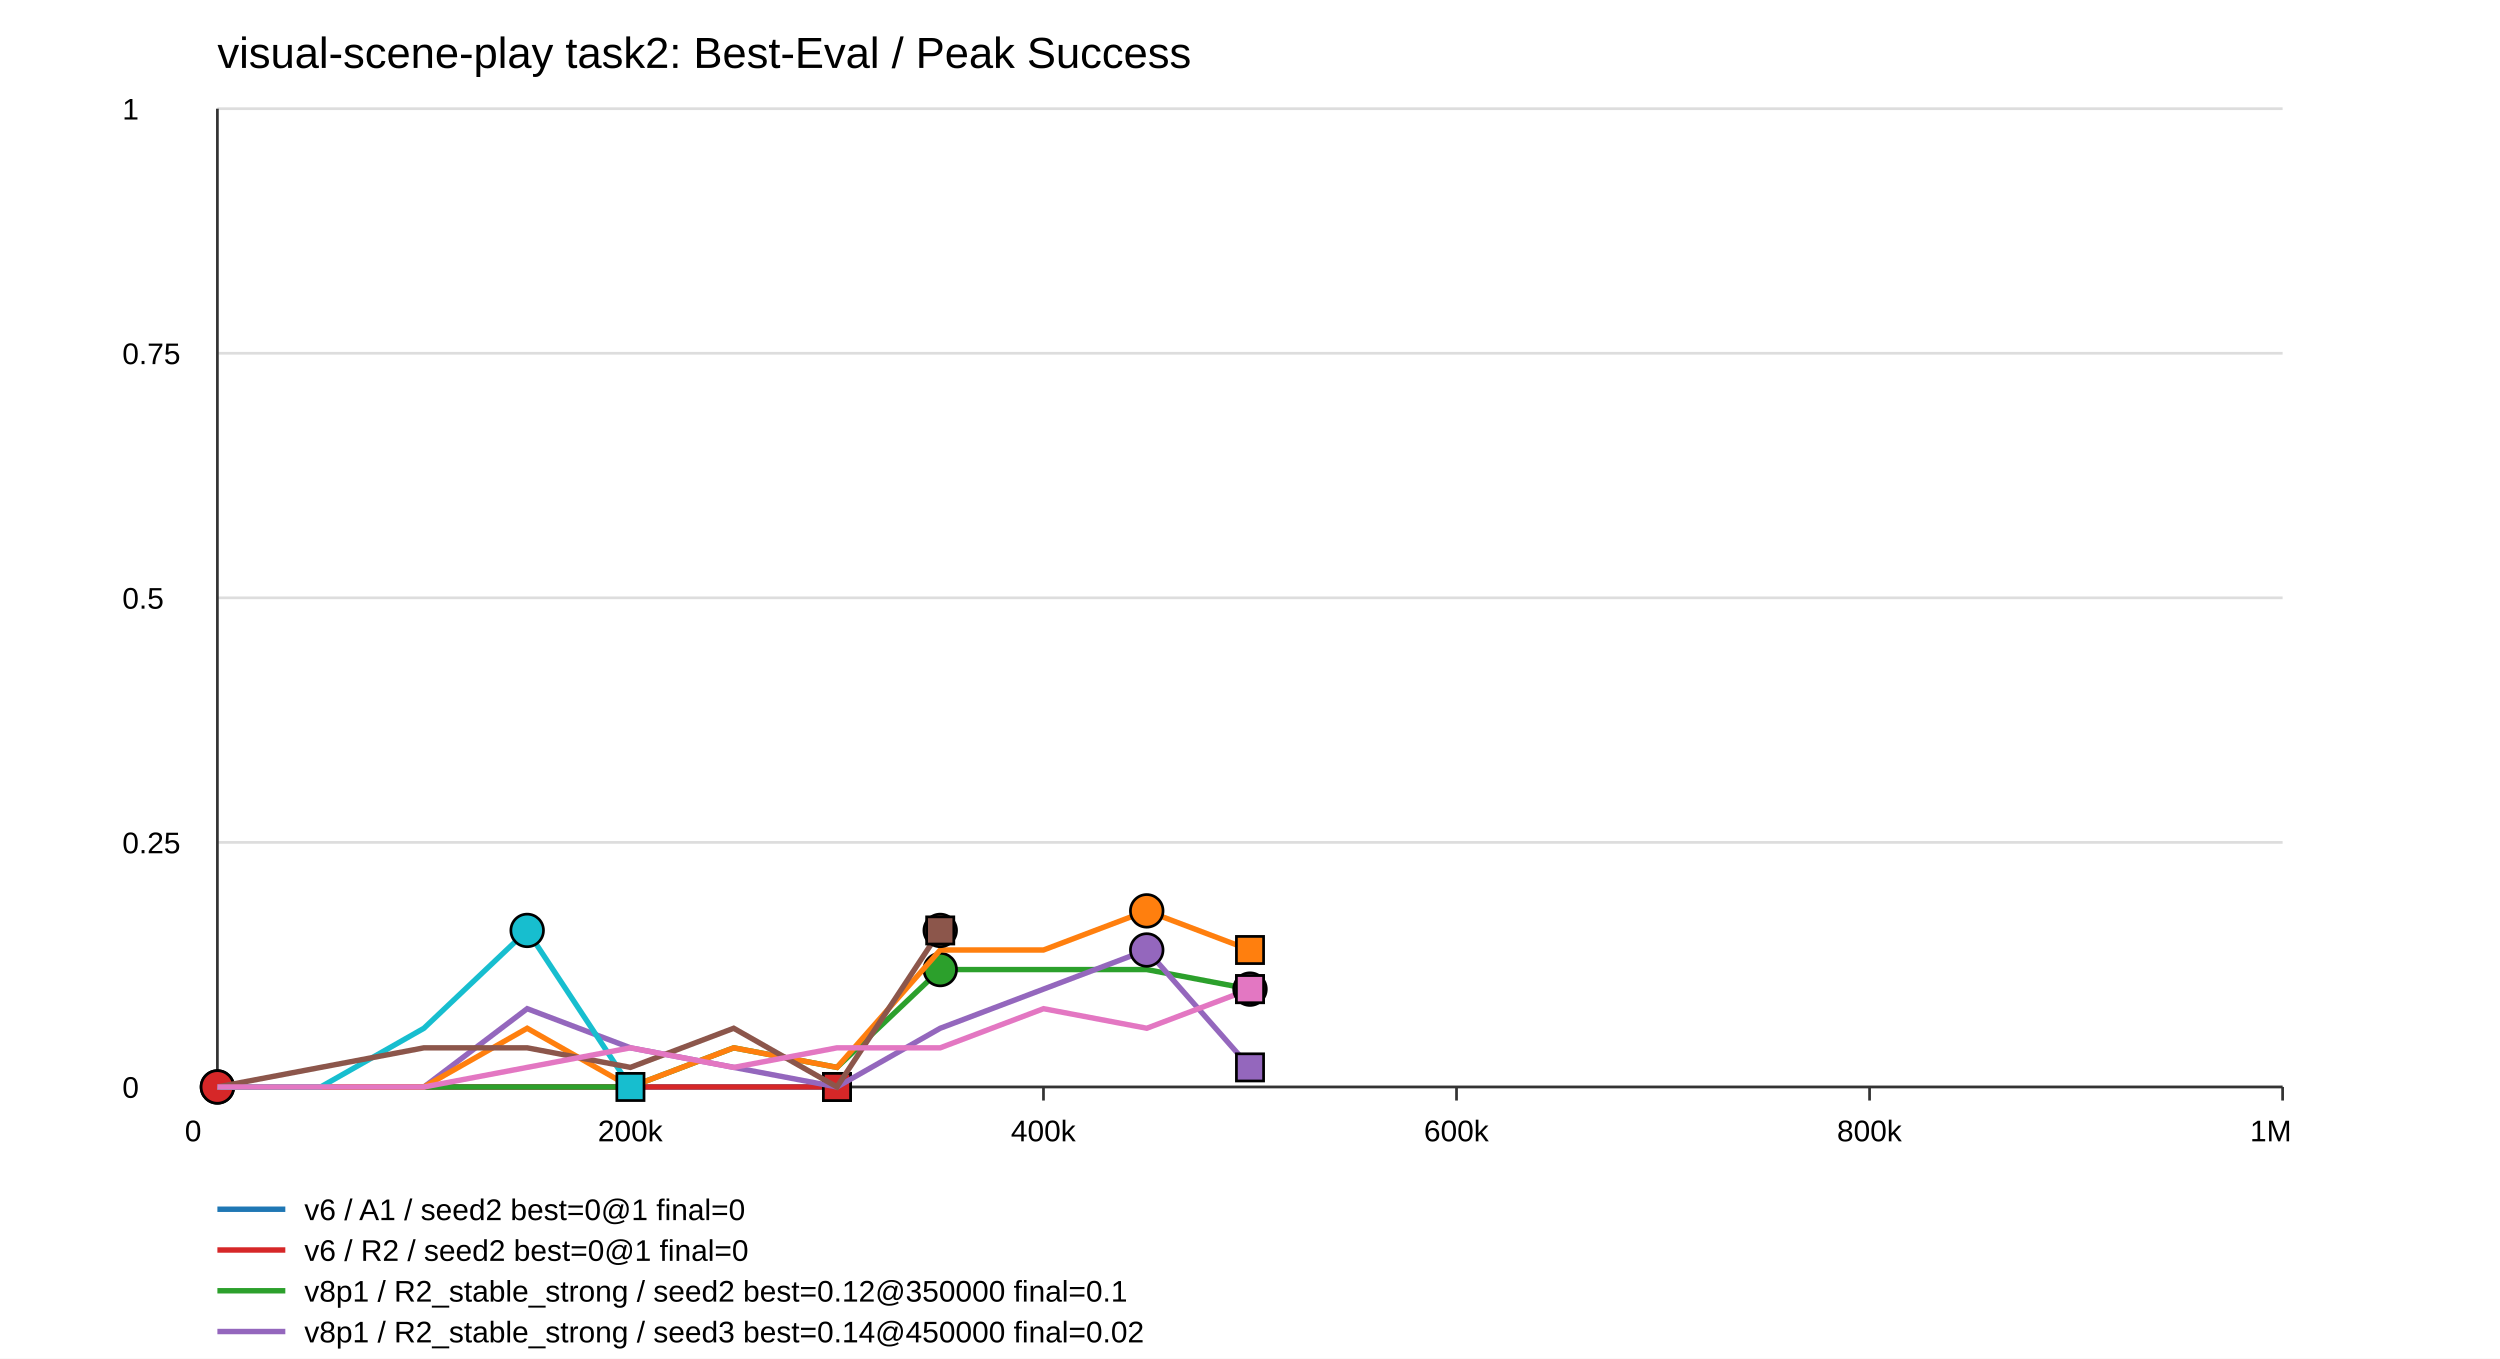
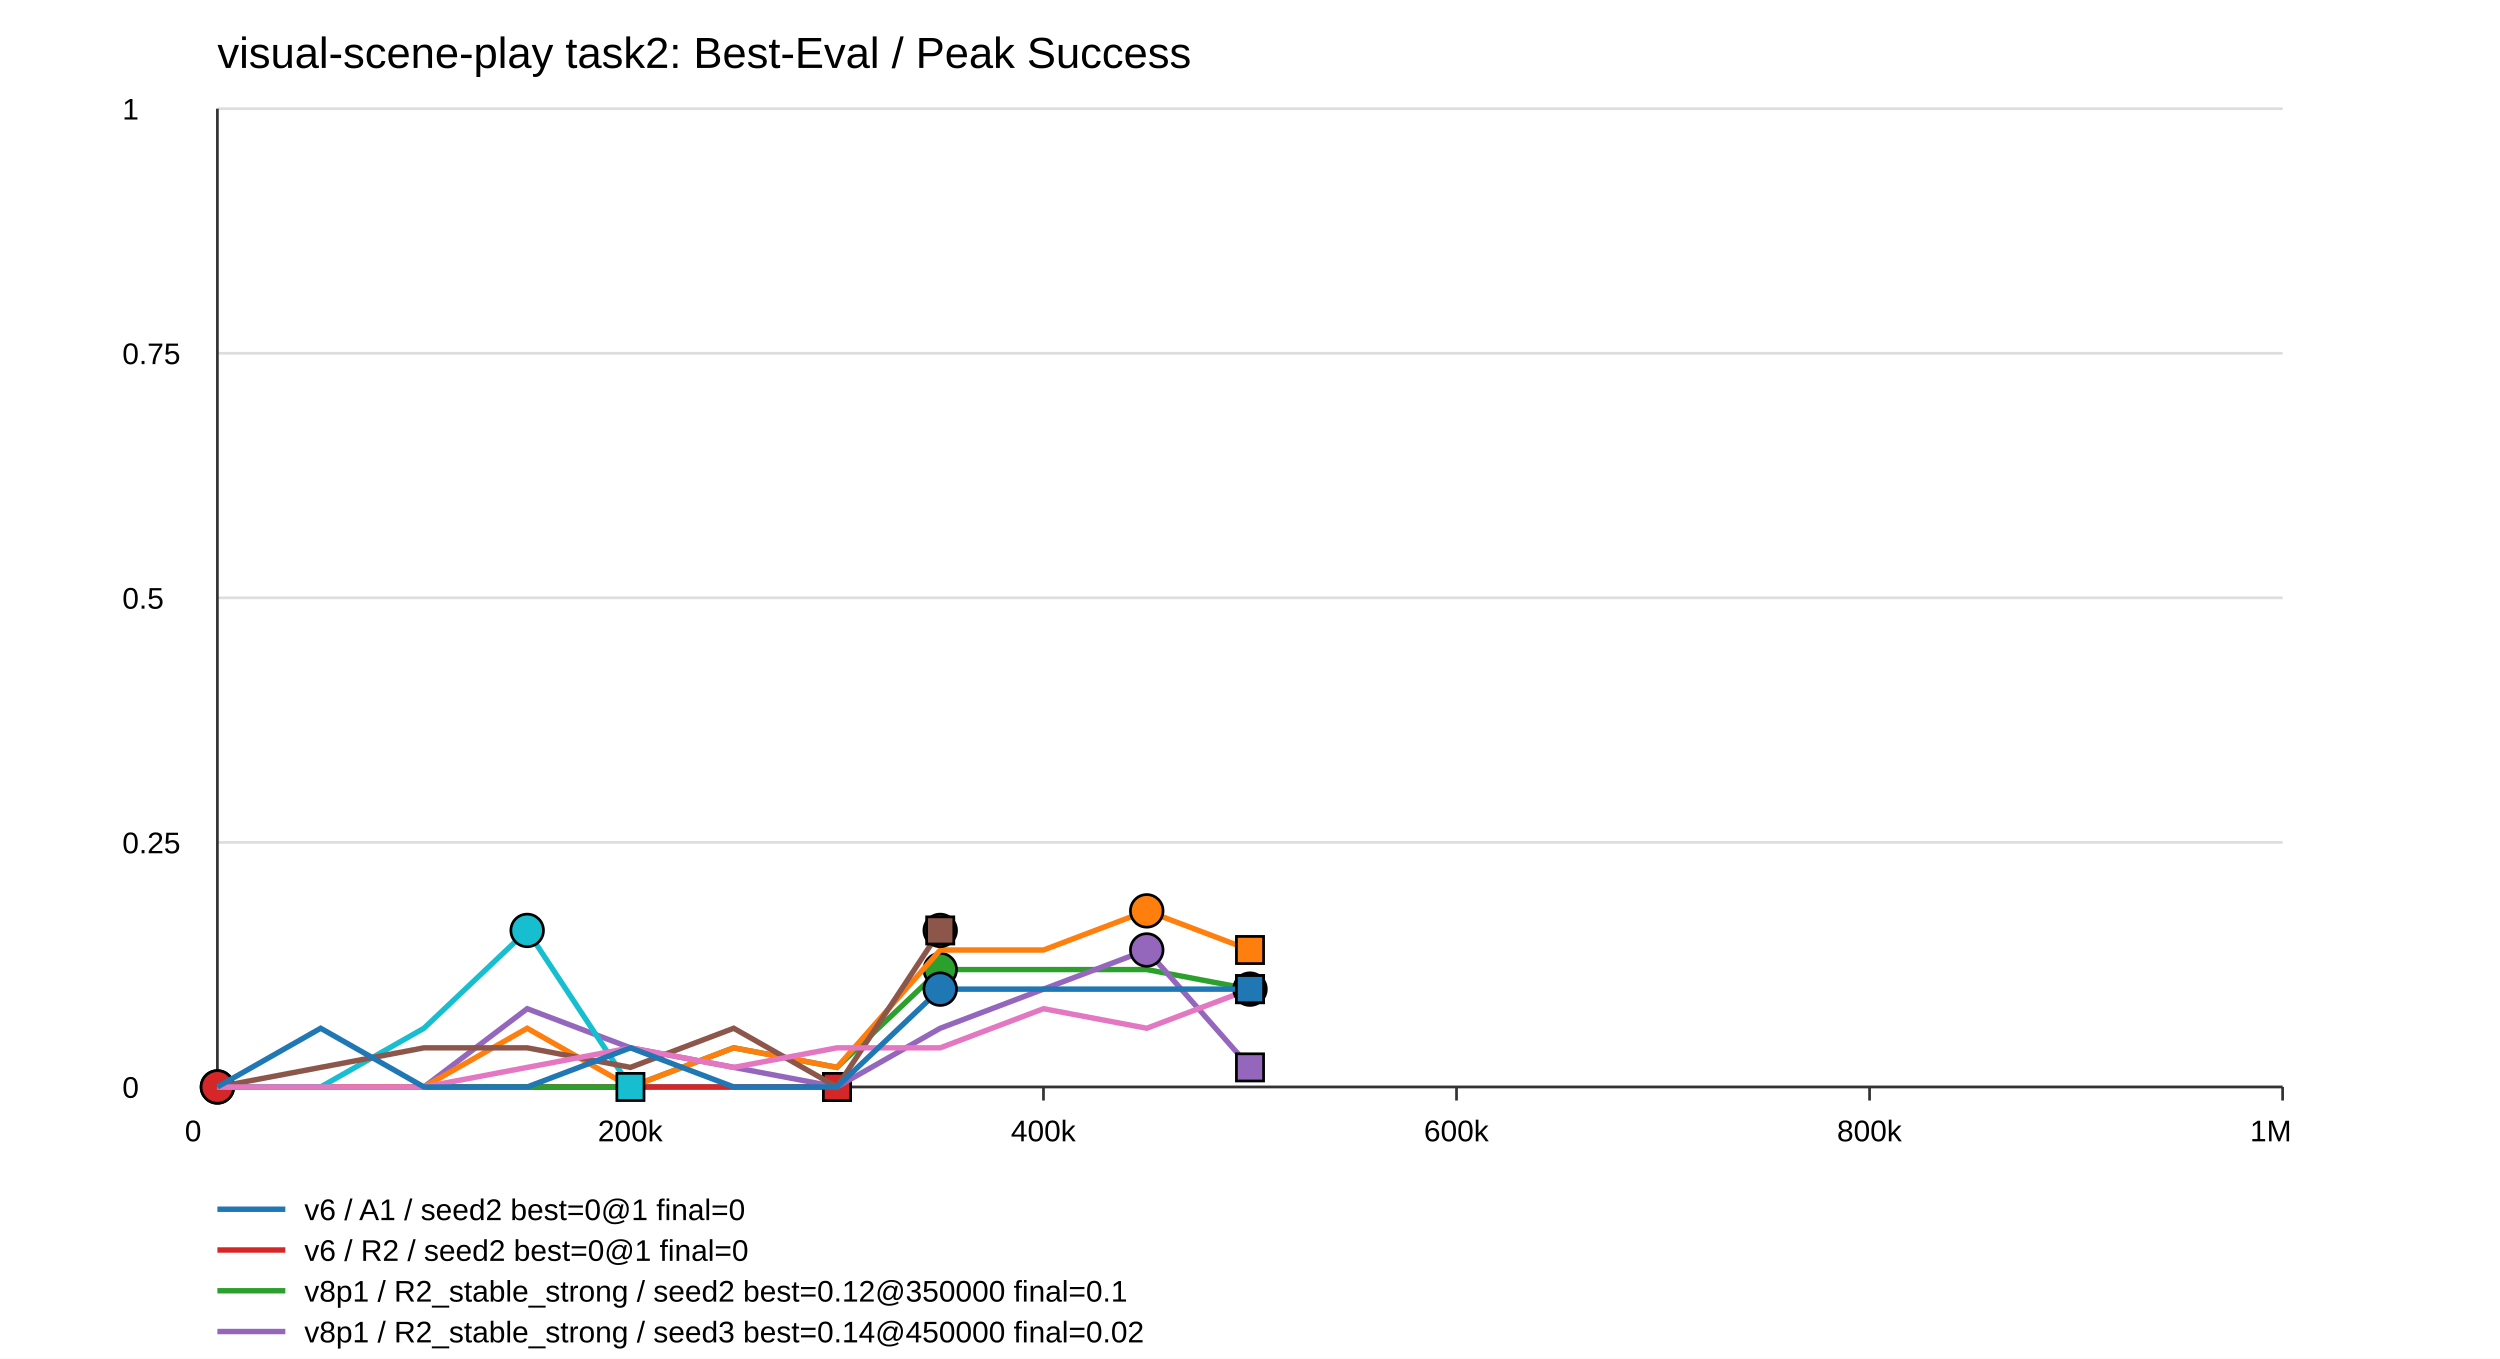
<svg xmlns="http://www.w3.org/2000/svg" width="920" height="500" viewBox="0 0 920 500">
  <rect width="100%" height="100%" fill="white" />
  <text x="80" y="25" font-family="Arial" font-size="16">visual-scene-play task2: Best-Eval / Peak Success</text>
  <line x1="80" y1="400.0" x2="840" y2="400.0" stroke="#ddd" />
  <text x="45" y="404.0" font-family="Arial" font-size="11">0</text>
  <line x1="80" y1="310.0" x2="840" y2="310.0" stroke="#ddd" />
  <text x="45" y="314.0" font-family="Arial" font-size="11">0.25</text>
  <line x1="80" y1="220.0" x2="840" y2="220.0" stroke="#ddd" />
  <text x="45" y="224.0" font-family="Arial" font-size="11">0.5</text>
  <line x1="80" y1="130.0" x2="840" y2="130.0" stroke="#ddd" />
  <text x="45" y="134.0" font-family="Arial" font-size="11">0.75</text>
  <line x1="80" y1="40.0" x2="840" y2="40.0" stroke="#ddd" />
  <text x="45" y="44.0" font-family="Arial" font-size="11">1</text>
  <line x1="80" y1="400" x2="840" y2="400" stroke="#333" />
  <line x1="80" y1="40" x2="80" y2="400" stroke="#333" />
  <line x1="80.0" y1="400" x2="80.0" y2="405" stroke="#333" />
  <text x="68.0" y="420" font-family="Arial" font-size="11">0</text>
  <line x1="232.0" y1="400" x2="232.0" y2="405" stroke="#333" />
  <text x="220.0" y="420" font-family="Arial" font-size="11">200k</text>
  <line x1="384.0" y1="400" x2="384.0" y2="405" stroke="#333" />
  <text x="372.0" y="420" font-family="Arial" font-size="11">400k</text>
  <line x1="536.0" y1="400" x2="536.0" y2="405" stroke="#333" />
  <text x="524.0" y="420" font-family="Arial" font-size="11">600k</text>
  <line x1="688.0" y1="400" x2="688.0" y2="405" stroke="#333" />
  <text x="676.0" y="420" font-family="Arial" font-size="11">800k</text>
  <line x1="840.0" y1="400" x2="840.0" y2="405" stroke="#333" />
  <text x="828.0" y="420" font-family="Arial" font-size="11">1M</text>
  <polyline points="80.0,400.0 118.0,400.0 156.0,400.0 194.0,400.0 232.0,400.0 270.0,400.0 308.0,400.0" fill="none" stroke="#1f77b4" stroke-width="2" />
  <circle cx="80.0" cy="400.0" r="6" fill="#1f77b4" stroke="black" />
  <rect x="303.0" y="395.0" width="10" height="10" fill="#1f77b4" stroke="black" />
  <line x1="80" y1="445" x2="105" y2="445" stroke="#1f77b4" stroke-width="2" />
  <text x="112" y="449" font-family="Arial" font-size="11">v6 / A1 / seed2 best=0@1 final=0</text>
  <polyline points="80.0,400.0 118.0,400.0 156.0,400.0 194.0,400.0 232.0,400.0 270.0,400.0 308.0,400.0" fill="none" stroke="#d62728" stroke-width="2" />
  <circle cx="80.0" cy="400.0" r="6" fill="#d62728" stroke="black" />
  <rect x="303.0" y="395.0" width="10" height="10" fill="#d62728" stroke="black" />
  <line x1="80" y1="460" x2="105" y2="460" stroke="#d62728" stroke-width="2" />
  <text x="112" y="464" font-family="Arial" font-size="11">v6 / R2 / seed2 best=0@1 final=0</text>
  <polyline points="80.0,400.0 118.0,400.0 156.0,400.0 194.0,400.0 232.0,400.0 270.0,385.6 308.0,392.8 346.0,356.8 384.0,356.8 422.0,356.8 460.0,364.0" fill="none" stroke="#2ca02c" stroke-width="2" />
  <circle cx="346.0" cy="356.8" r="6" fill="#2ca02c" stroke="black" />
  <rect x="455.0" y="359.0" width="10" height="10" fill="#2ca02c" stroke="black" />
  <line x1="80" y1="475" x2="105" y2="475" stroke="#2ca02c" stroke-width="2" />
  <text x="112" y="479" font-family="Arial" font-size="11">v8p1 / R2_stable_strong / seed2 best=0.12@350000 final=0.1</text>
  <polyline points="80.0,400.0 118.0,400.0 156.0,400.0 194.0,371.2 232.0,385.6 270.0,392.8 308.0,400.0 346.0,378.4 384.0,364.0 422.0,349.6 460.0,392.8" fill="none" stroke="#9467bd" stroke-width="2" />
  <circle cx="422.0" cy="349.6" r="6" fill="#9467bd" stroke="black" />
  <rect x="455.0" y="387.8" width="10" height="10" fill="#9467bd" stroke="black" />
  <line x1="80" y1="490" x2="105" y2="490" stroke="#9467bd" stroke-width="2" />
  <text x="112" y="494" font-family="Arial" font-size="11">v8p1 / R2_stable_strong / seed3 best=0.14@450000 final=0.02</text>
  <polyline points="80.0,400.0 118.0,400.0 156.0,400.0 194.0,378.4 232.0,400.0 270.0,385.6 308.0,392.8 346.0,349.6 384.0,349.6 422.0,335.2 460.0,349.6" fill="none" stroke="#ff7f0e" stroke-width="2" />
  <circle cx="422.0" cy="335.2" r="6" fill="#ff7f0e" stroke="black" />
  <rect x="455.0" y="344.6" width="10" height="10" fill="#ff7f0e" stroke="black" />
  <line x1="80" y1="505" x2="105" y2="505" stroke="#ff7f0e" stroke-width="2" />
  <text x="112" y="509" font-family="Arial" font-size="11">v8p1 / R2_stable_strong / seed4 best=0.18@450000 final=0.14</text>
  <polyline points="80.0,400.0 118.0,400.0 156.0,378.4 194.0,342.4 232.0,400.0" fill="none" stroke="#17becf" stroke-width="2" />
  <circle cx="194.0" cy="342.4" r="6" fill="#17becf" stroke="black" />
  <rect x="227.0" y="395.0" width="10" height="10" fill="#17becf" stroke="black" />
  <line x1="80" y1="520" x2="105" y2="520" stroke="#17becf" stroke-width="2" />
  <text x="112" y="524" font-family="Arial" font-size="11">v8p1 / R2_stable_strong / seed5 best=0.16@150000 final=0</text>
  <polyline points="80.0,400.0 118.0,392.8 156.0,385.6 194.0,385.6 232.0,392.8 270.0,378.4 308.0,400.0 346.0,342.4" fill="none" stroke="#8c564b" stroke-width="2" />
  <circle cx="346.0" cy="342.4" r="6" fill="#8c564b" stroke="black" />
  <rect x="341.0" y="337.4" width="10" height="10" fill="#8c564b" stroke="black" />
  <line x1="80" y1="535" x2="105" y2="535" stroke="#8c564b" stroke-width="2" />
  <text x="112" y="539" font-family="Arial" font-size="11">v8p1 / R2_stable_strong / seed6 best=0.16@350000 final=0.16</text>
  <polyline points="80.0,400.0 118.0,400.0 156.0,400.0 194.0,392.8 232.0,385.6 270.0,392.8 308.0,385.6 346.0,385.6 384.0,371.2 422.0,378.4 460.0,364.0" fill="none" stroke="#e377c2" stroke-width="2" />
  <circle cx="460.0" cy="364.0" r="6" fill="#e377c2" stroke="black" />
  <rect x="455.0" y="359.0" width="10" height="10" fill="#e377c2" stroke="black" />
  <line x1="80" y1="550" x2="105" y2="550" stroke="#e377c2" stroke-width="2" />
  <text x="112" y="554" font-family="Arial" font-size="11">v8p1 / R2_stable_strong / seed7 best=0.1@500000 final=0.1</text>
+   <polyline points="80.0,400.0 118.0,378.4 156.0,400.0 194.0,400.0 232.0,385.6 270.0,400.0 308.0,400.0 346.0,364.0 384.0,364.0 422.0,364.0 460.0,364.0" fill="none" stroke="#1f77b4" stroke-width="2" />
+   <circle cx="346.0" cy="364.0" r="6" fill="#1f77b4" stroke="black" />
+   <rect x="455.0" y="359.0" width="10" height="10" fill="#1f77b4" stroke="black" />
+   <line x1="80" y1="565" x2="105" y2="565" stroke="#1f77b4" stroke-width="2" />
+   <text x="112" y="569" font-family="Arial" font-size="11">v8p1 / R2_stable_strong / seed8 best=0.1@350000 final=0.1</text>
</svg>
